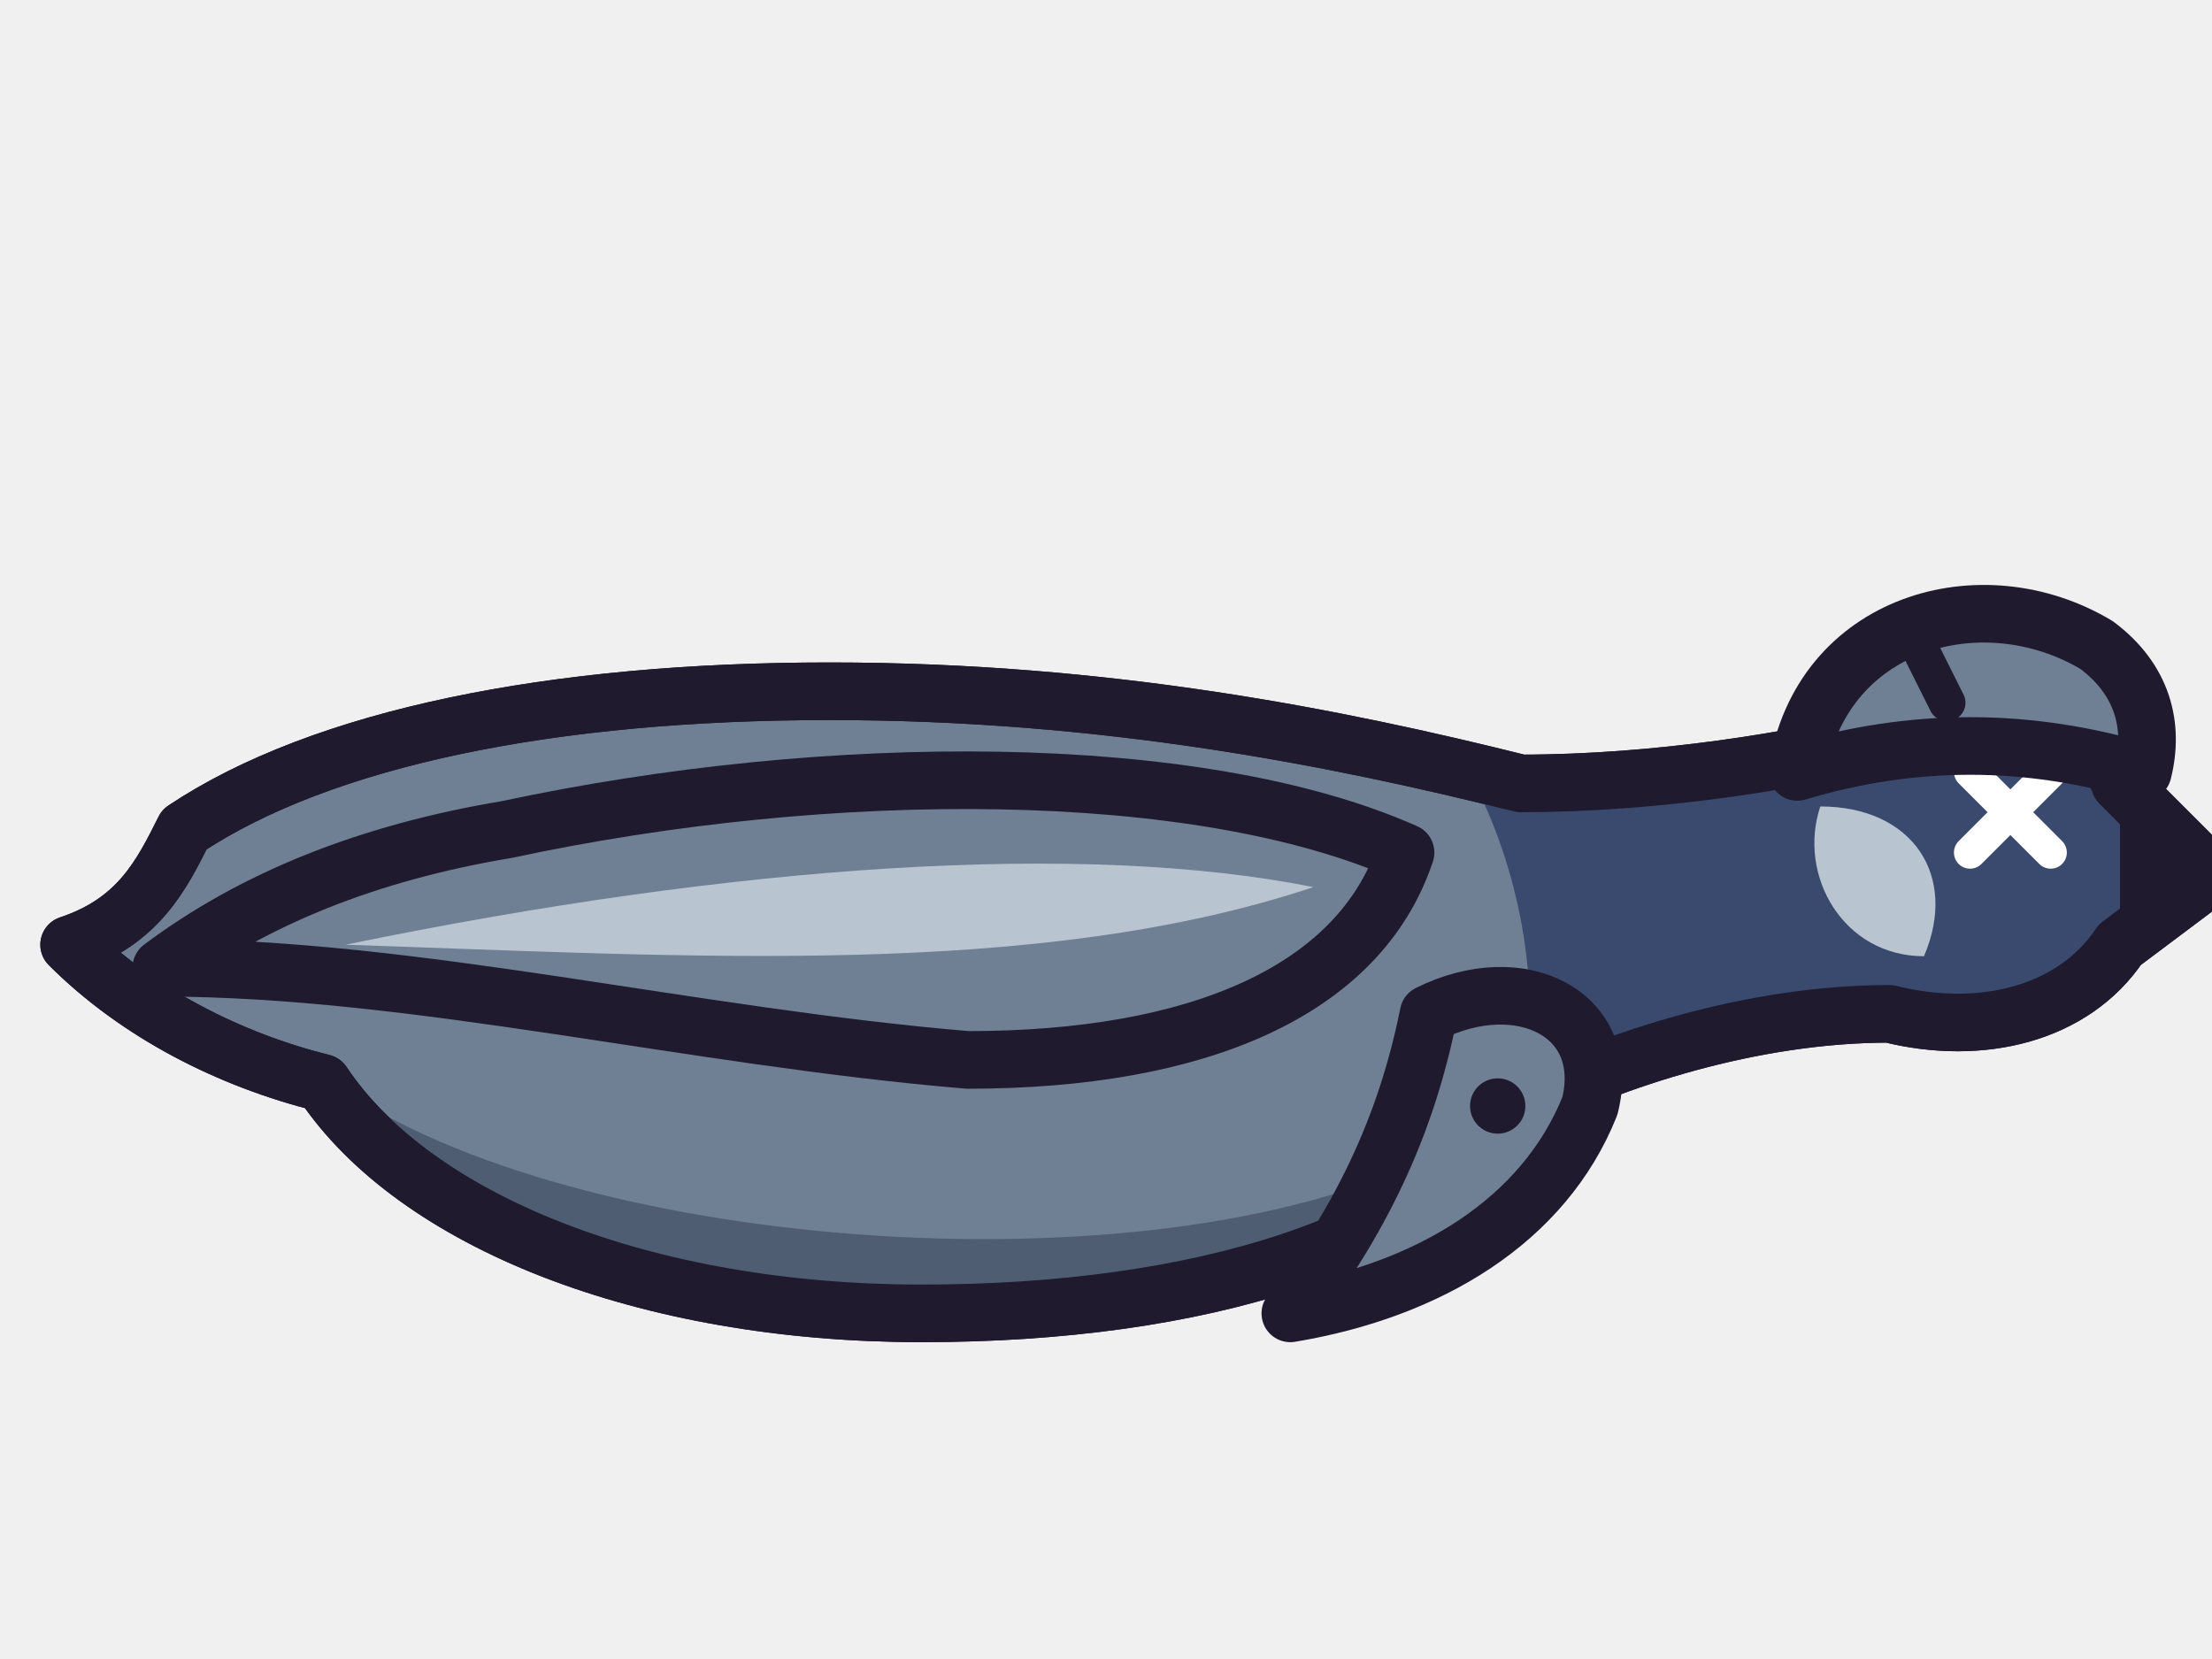
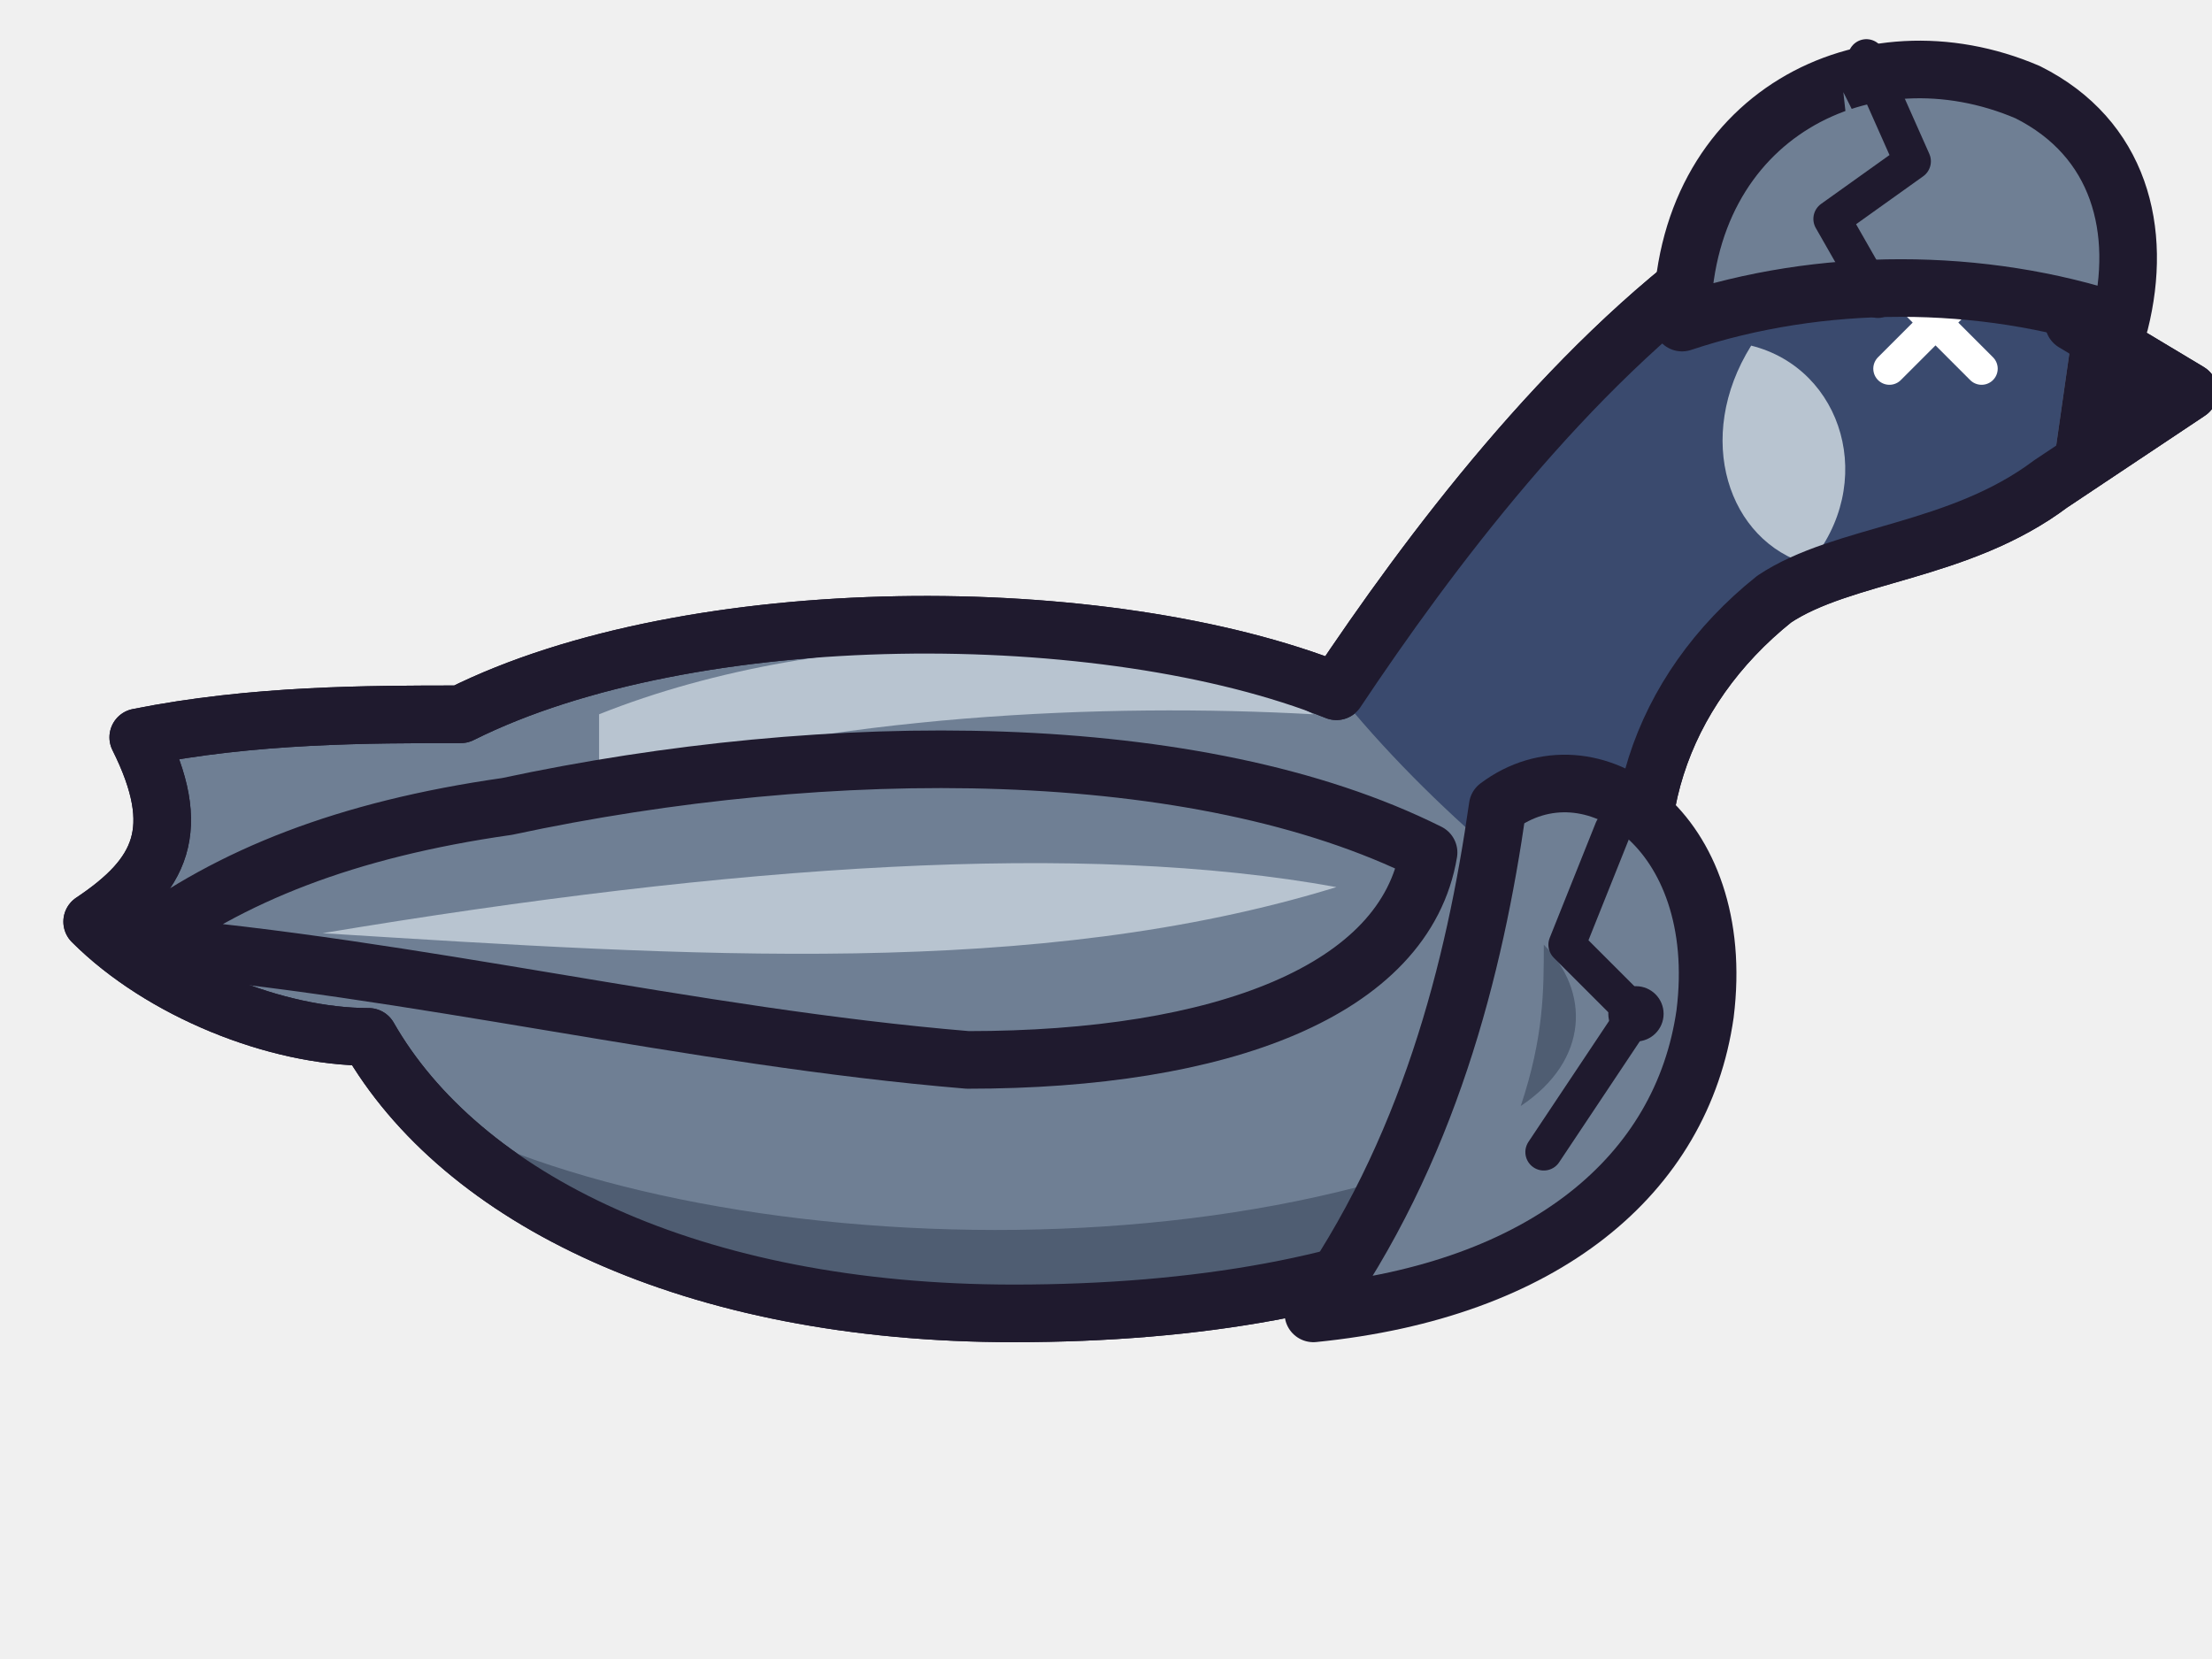
<svg xmlns="http://www.w3.org/2000/svg" width="96" height="72" viewBox="0 0 96 72">
-   <path d="M8 36 C14 32 24 30 36 30 C48 30 58 32 66 34 C72 34 78 33 82 32 C86 30 91 31 92 34 L96 38 L92 41 C90 44 86 45 82 44 C76 44 70 46 66 48 C62 54 52 57 40 57 C28 57 18 53 14 47 C10 46 6 44 3 41 C6 40 7 38 8 36 Z" fill="#6f7f94" stroke="#1f1a2e" stroke-width="2.5" stroke-linejoin="round" stroke-linecap="round" />
-   <path d="M16 48 C28 55 54 56 64 49 C60 54 52 57 40 57 C28 57 20 53 16 48 Z" fill="#4f5d72" />
-   <path d="M64 34 C72 34 78 33 82 32 C86 30 91 31 92 34 L92 41 C90 44 86 45 82 44 C76 44 70 46 66 48 C67 43 66 38 64 34 Z" fill="#3a4a6e" />
-   <path d="M79 35 C83 35 85 38 83.5 41.5 C80 41.5 78 38 79 35 Z" fill="#b8c4d0" />
-   <path d="M92 34 L96 38 L92 41 Z" fill="#1f1a2e" />
-   <path d="M8 36 C14 32 24 30 36 30 C48 30 58 32 66 34 C72 34 78 33 82 32 C86 30 91 31 92 34 L96 38 L92 41 C90 44 86 45 82 44 C76 44 70 46 66 48 C62 54 52 57 40 57 C28 57 18 53 14 47 C10 46 6 44 3 41 C6 40 7 38 8 36 Z" fill="none" stroke="#1f1a2e" stroke-width="2.5" stroke-linejoin="round" />
-   <path d="M85.5 33.5 L89 37 M89 33.5 L85.5 37" fill="none" stroke="#ffffff" stroke-width="1.4" stroke-linecap="round" />
-   <path d="M62 44 C66 42 70 44 69 48 C67 53 62 56 56 57 C59 53 61 49 62 44 Z" fill="#6f7f94" stroke="#1f1a2e" stroke-width="2.5" stroke-linejoin="round" stroke-linecap="round" />
-   <ellipse cx="65" cy="48" rx="1.2" ry="1.2" fill="#1f1a2e" />
-   <path d="M61 37 C52 33 36 33 22 36 C16 37 11 39 7 42 C18 42 30 45 42 46 C52 46 59 43 61 37 Z" fill="#6f7f94" stroke="#1f1a2e" stroke-width="2.5" stroke-linejoin="round" stroke-linecap="round" />
-   <path d="M57 38.5 C47 36.5 32 37.5 15 41 C30 41.5 45 42.5 57 38.5 Z" fill="#b8c4d0" />
-   <path d="M78 33.5 C79 27 86 25 91 28 C93 29.5 93.5 31.5 93 33.5 C88 32 83 32 78 33.5 Z" fill="#6f7f94" stroke="#1f1a2e" stroke-width="2.5" stroke-linejoin="round" stroke-linecap="round" />
-   <path d="M83 27.5 L84.5 30.5" fill="none" stroke="#1f1a2e" stroke-width="1.6" stroke-linecap="round" />
+   <path d="M20 31 C30 26 48 26 58 30 C62 24 68 16 75 11 C80 8 88 9 90 14 L95 17 L89 21 C85 24 80 24 77 26 C72 30 70 36 72 42 C72 52 60 57 44 57 C30 57 20 52 16 45 C12 45 7 43 4 40 C7 38 8 36 6 32 C11 31 16 31 20 31 Z" fill="#6f7f94" stroke="#1f1a2e" stroke-width="2.5" stroke-linejoin="round" stroke-linecap="round" />
+   <path d="M18 48 C30 55 58 56 71 46 C68 53 58 57 44 57 C30 57 22 53 18 48 Z" fill="#4f5d72" />
+   <path d="M26 31 C36 27 50 27 57 31 C48 30.5 36 31 26 34 Z" fill="#b8c4d0" />
+   <path d="M58 30 C62 24 68 16 75 11 C80 8 88 9 90 14 L89 21 C85 24 80 24 77 26 C72 30 70 36 72 42 C68 40 62 35 58 30 Z" fill="#3a4a6e" />
+   <path d="M76 15 C80 16 81.5 21 78.5 24.5 C75 23.5 73.5 19 76 15 Z" fill="#b8c4d0" />
+   <path d="M90 14 L95 17 L89 21 Z" fill="#1f1a2e" />
+   <path d="M20 31 C30 26 48 26 58 30 C62 24 68 16 75 11 C80 8 88 9 90 14 L95 17 L89 21 C85 24 80 24 77 26 C72 30 70 36 72 42 C72 52 60 57 44 57 C30 57 20 52 16 45 C12 45 7 43 4 40 C7 38 8 36 6 32 C11 31 16 31 20 31 Z" fill="none" stroke="#1f1a2e" stroke-width="2.5" stroke-linejoin="round" />
+   <path d="M82 12 L86 16 M86 12 L82 16" fill="none" stroke="#ffffff" stroke-width="1.4" stroke-linecap="round" />
+   <path d="M73 14 C73 5 81 1 88 4 C92 6 93 10 92 14 C86 12 79 12 73 14 Z" fill="#6f7f94" stroke="#1f1a2e" stroke-width="2.5" stroke-linejoin="round" stroke-linecap="round" />
+   <path d="M80 4 L82 8 L79 10 L81 13" fill="#6f7f94" />
+   <path d="M81 2.5 L83 7 L79.5 9.5 L81.5 13" fill="none" stroke="#1f1a2e" stroke-width="1.6" stroke-linecap="round" stroke-linejoin="round" />
+   <path d="M65 35 C69 32 75 36 74 44 C73 51 67 56 57 57 C62 50 64 42 65 35 Z" fill="#6f7f94" stroke="#1f1a2e" stroke-width="2.5" stroke-linejoin="round" stroke-linecap="round" />
+   <path d="M67 41 C69 43 69 46 66 48 C67 45 67 43 67 41 Z" fill="#4f5d72" />
+   <path d="M70 36 L68 41 L71 44 L67 50" fill="none" stroke="#1f1a2e" stroke-width="1.6" stroke-linecap="round" stroke-linejoin="round" />
+   <ellipse cx="71" cy="44" rx="1.2" ry="1.2" fill="#1f1a2e" />
+   <path d="M62 37 C52 32 36 32 22 35 C15 36 10 38 6 41 C18 42 30 45 42 46 C53 46 61 43 62 37 Z" fill="#6f7f94" stroke="#1f1a2e" stroke-width="2.5" stroke-linejoin="round" stroke-linecap="round" />
+   <path d="M58 38.5 C47 36.5 32 37.5 14 40.5 C30 41.5 45 42.5 58 38.5 Z" fill="#b8c4d0" />
</svg>
